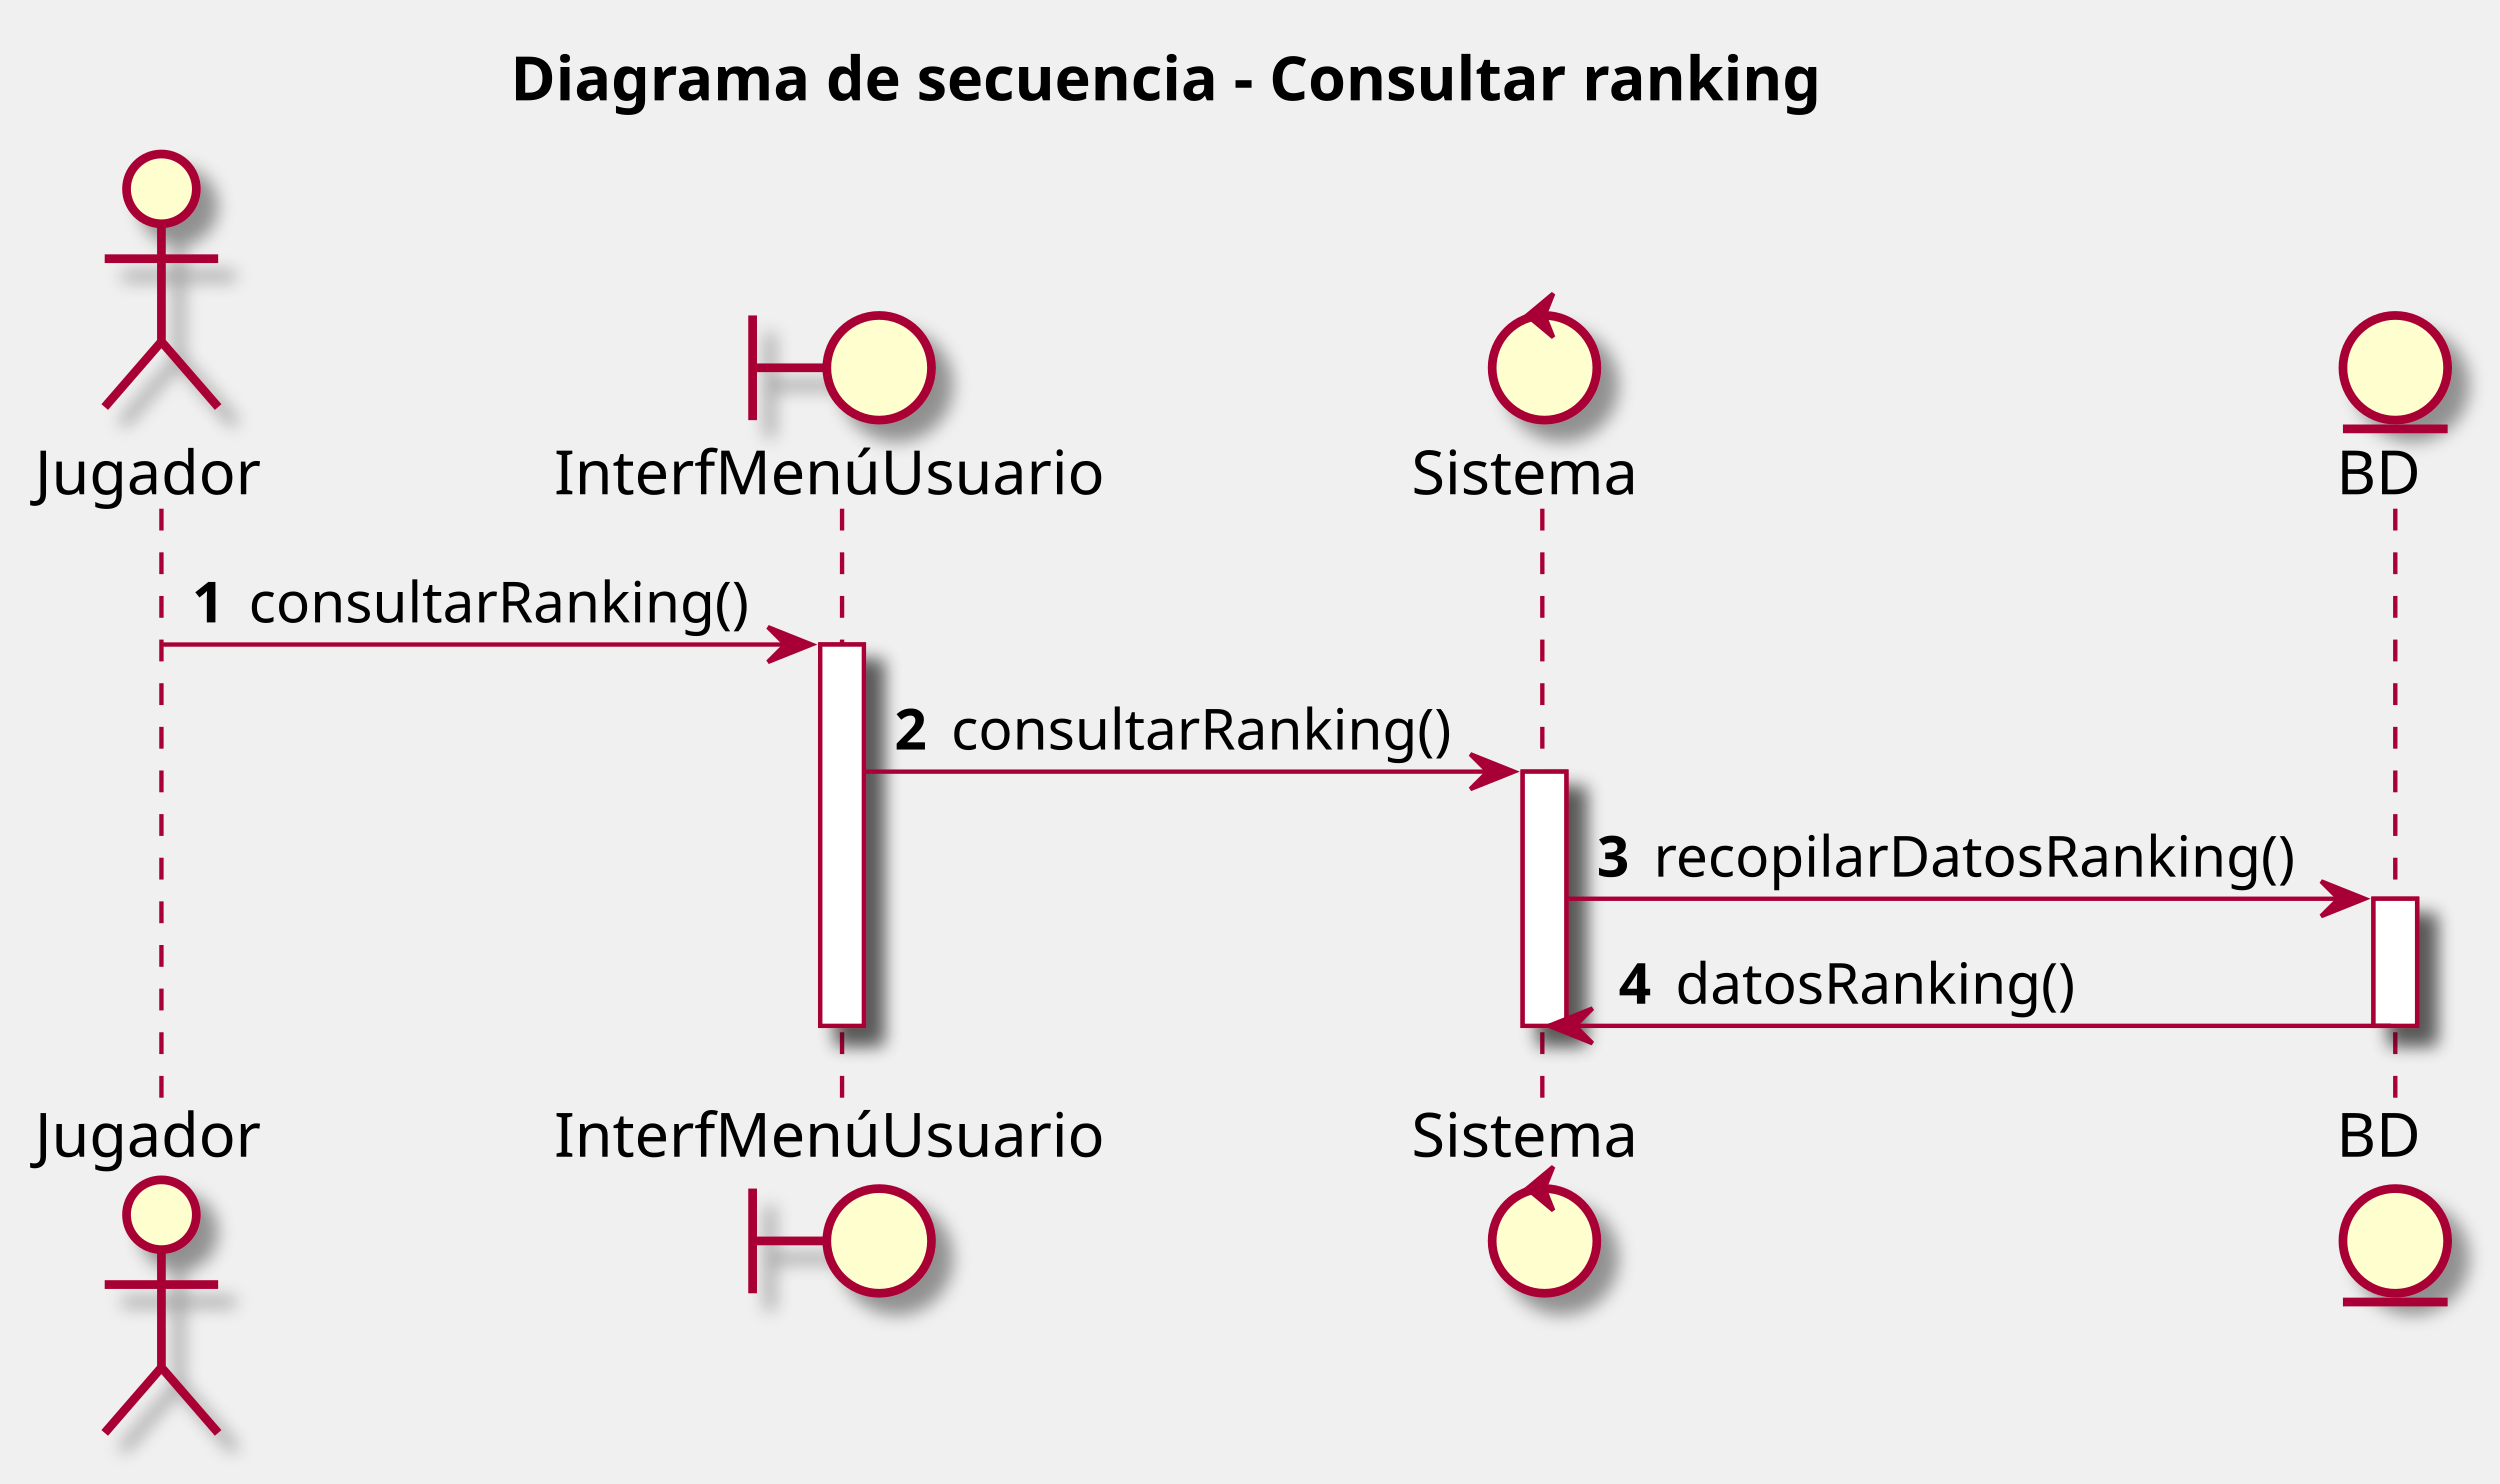
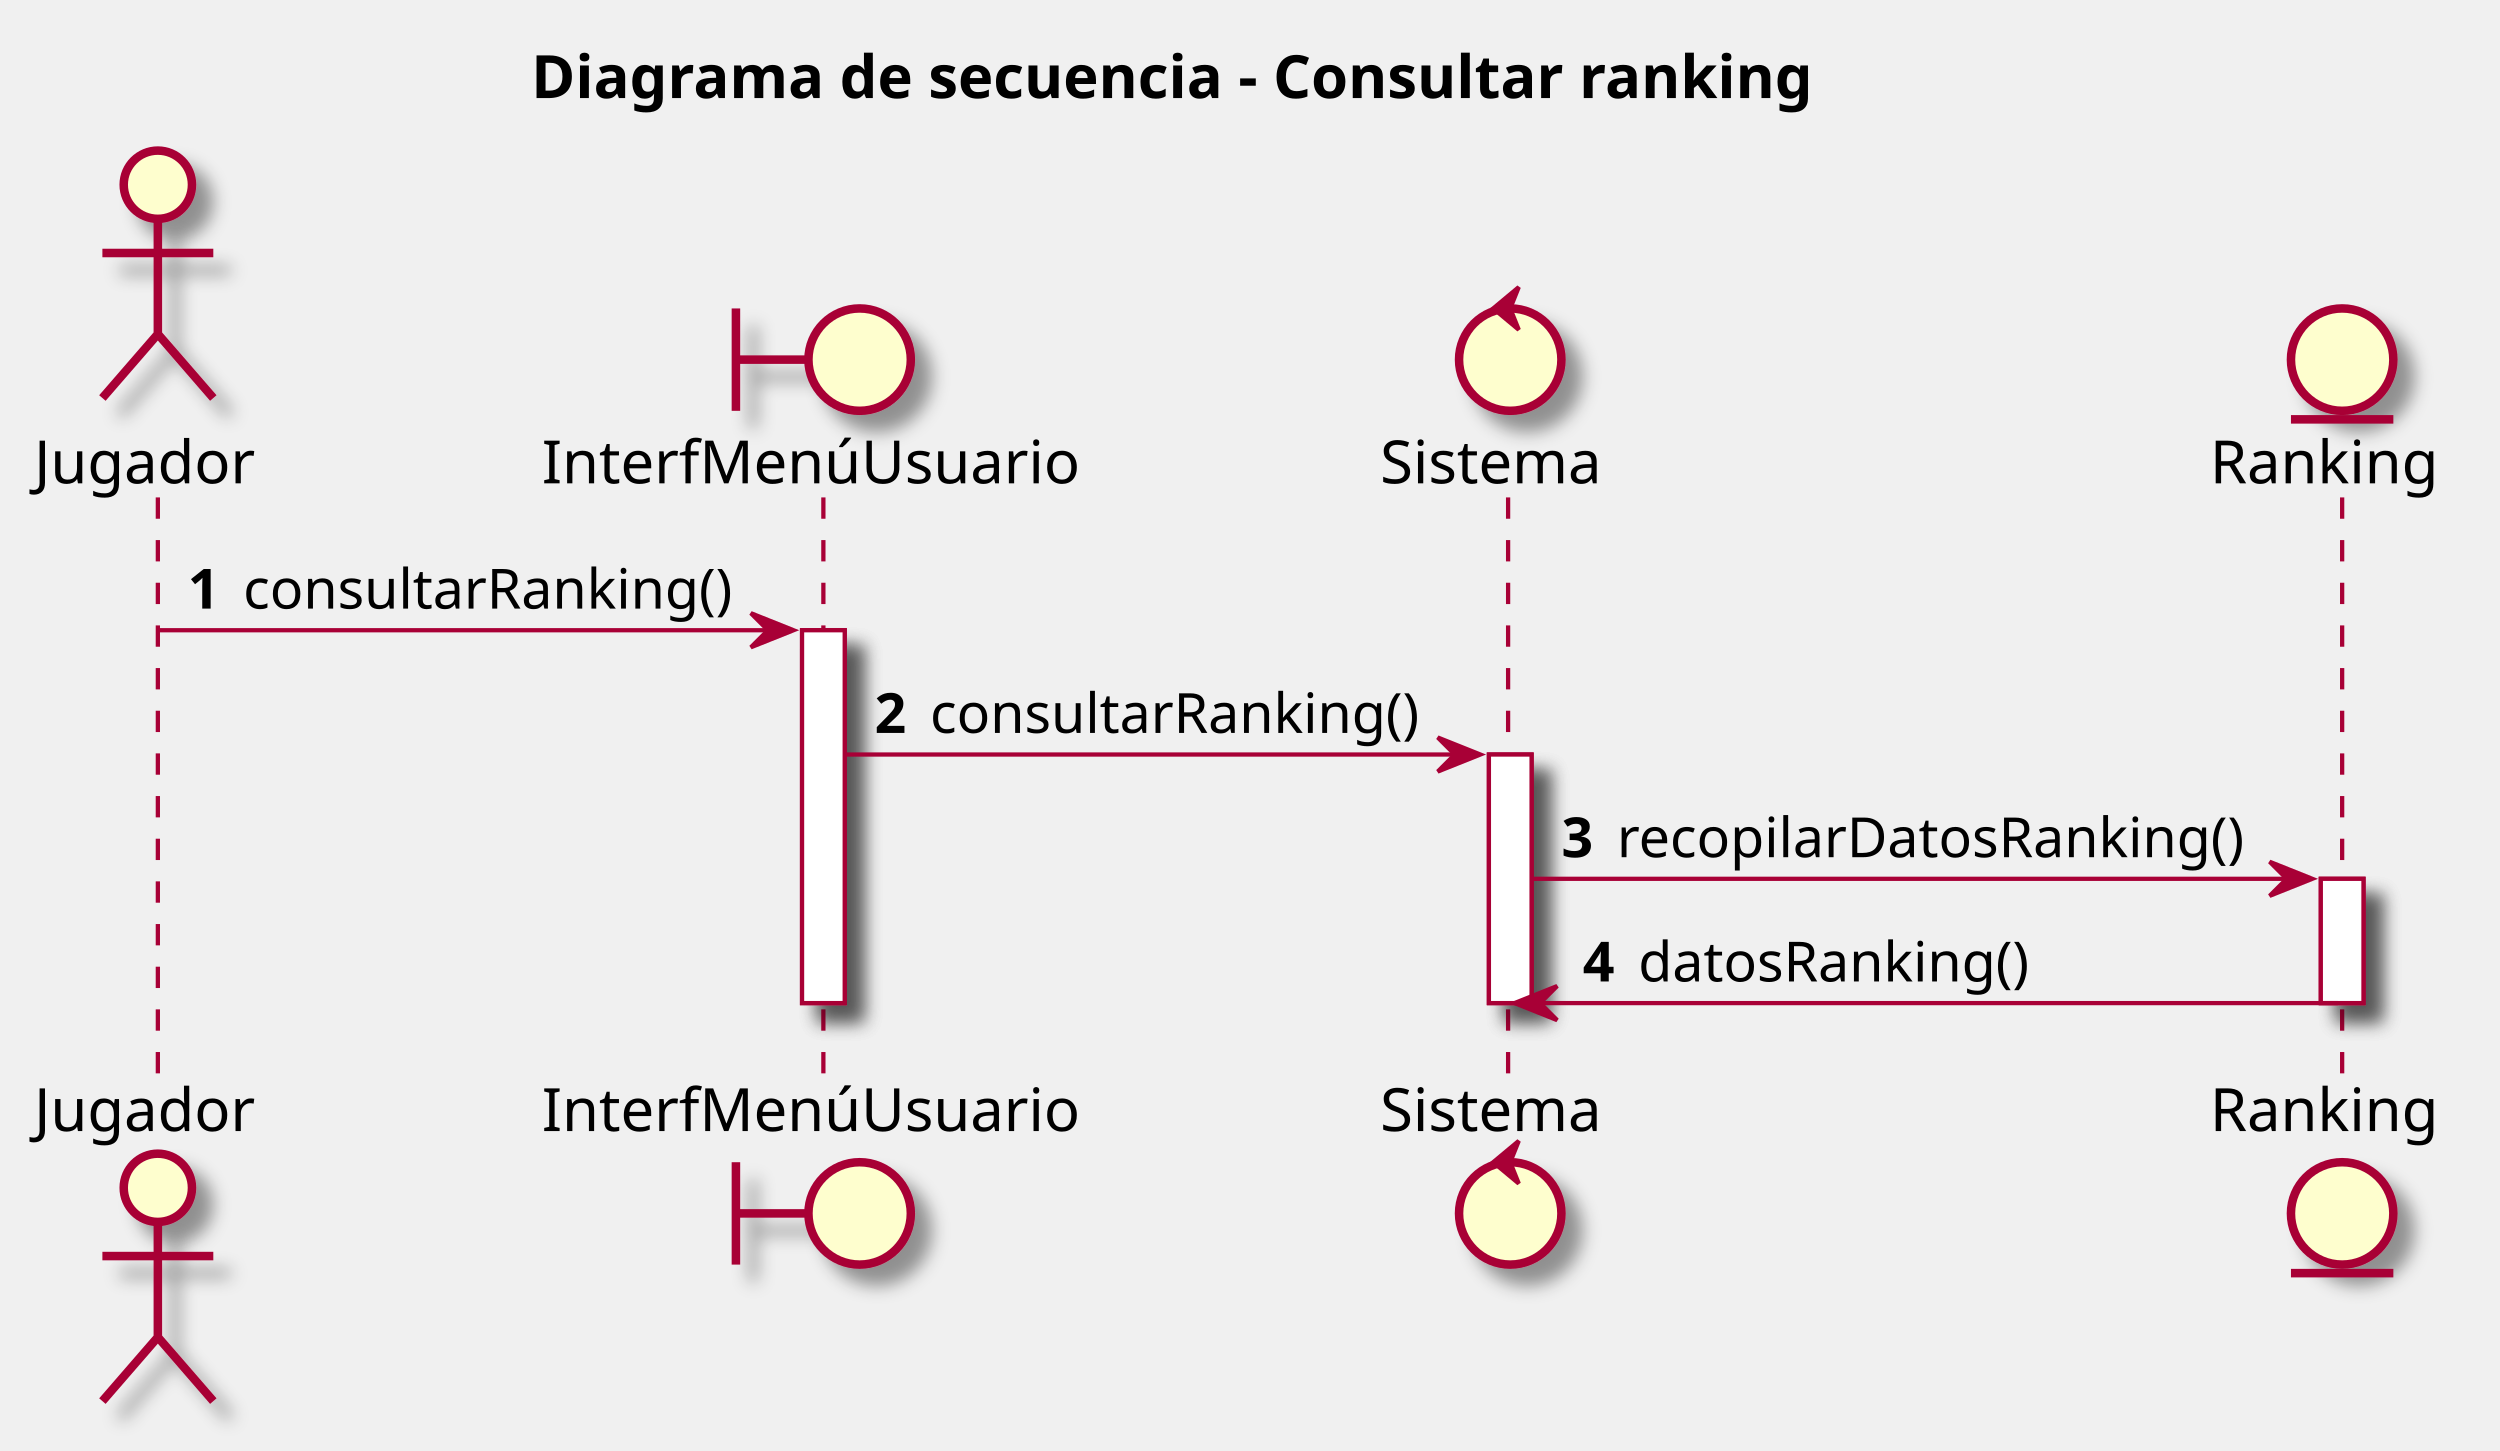
- <svg xmlns="http://www.w3.org/2000/svg" contentScriptType="application/ecmascript" contentStyleType="text/css" height="340px" preserveAspectRatio="none" style="width:573px;height:340px;" version="1.1" viewBox="0 0 573 340" width="573px" zoomAndPan="magnify">
+ <svg xmlns="http://www.w3.org/2000/svg" contentScriptType="application/ecmascript" contentStyleType="text/css" height="340px" preserveAspectRatio="none" style="width:586px;height:340px;" version="1.1" viewBox="0 0 586 340" width="586px" zoomAndPan="magnify">
  <defs>
-     <filter height="300%" id="f1o43cl2m7om1h" width="300%" x="-1" y="-1">
+     <filter height="300%" id="f1lzqhgg3k0nhb" width="300%" x="-1" y="-1">
      <feGaussianBlur result="blurOut" stdDeviation="2.0" />
      <feColorMatrix in="blurOut" result="blurOut2" type="matrix" values="0 0 0 0 0 0 0 0 0 0 0 0 0 0 0 0 0 0 .4 0" />
      <feOffset dx="4.0" dy="4.0" in="blurOut2" result="blurOut3" />
      <feBlend in="SourceGraphic" in2="blurOut3" mode="normal" />
    </filter>
  </defs>
  <g>
-     <text fill="#000000" font-family="sans-serif" font-size="14" font-weight="bold" lengthAdjust="spacingAndGlyphs" textLength="339" x="117" y="22.995">Diagrama de secuencia - Consultar ranking</text>
-     <rect fill="#FFFFFF" filter="url(#f1o43cl2m7om1h)" height="87.398" style="stroke: #A80036; stroke-width: 1.0;" width="10" x="188" y="147.727" />
-     <rect fill="#FFFFFF" filter="url(#f1o43cl2m7om1h)" height="58.266" style="stroke: #A80036; stroke-width: 1.0;" width="10" x="349" y="176.859" />
-     <rect fill="#FFFFFF" filter="url(#f1o43cl2m7om1h)" height="29.133" style="stroke: #A80036; stroke-width: 1.0;" width="10" x="544" y="205.992" />
+     <text fill="#000000" font-family="sans-serif" font-size="14" font-weight="bold" lengthAdjust="spacingAndGlyphs" textLength="339" x="124.5" y="22.995">Diagrama de secuencia - Consultar ranking</text>
+     <rect fill="#FFFFFF" filter="url(#f1lzqhgg3k0nhb)" height="87.398" style="stroke: #A80036; stroke-width: 1.0;" width="10" x="188" y="147.727" />
+     <rect fill="#FFFFFF" filter="url(#f1lzqhgg3k0nhb)" height="58.266" style="stroke: #A80036; stroke-width: 1.0;" width="10" x="349" y="176.859" />
+     <rect fill="#FFFFFF" filter="url(#f1lzqhgg3k0nhb)" height="29.133" style="stroke: #A80036; stroke-width: 1.0;" width="10" x="544" y="205.992" />
    <line style="stroke: #A80036; stroke-width: 1.0; stroke-dasharray: 5.0,5.0;" x1="37" x2="37" y1="116.594" y2="253.125" />
    <line style="stroke: #A80036; stroke-width: 1.0; stroke-dasharray: 5.0,5.0;" x1="193" x2="193" y1="116.594" y2="253.125" />
    <line style="stroke: #A80036; stroke-width: 1.0; stroke-dasharray: 5.0,5.0;" x1="353.5" x2="353.5" y1="116.594" y2="253.125" />
    <line style="stroke: #A80036; stroke-width: 1.0; stroke-dasharray: 5.0,5.0;" x1="549" x2="549" y1="116.594" y2="253.125" />
    <text fill="#000000" font-family="sans-serif" font-size="14" lengthAdjust="spacingAndGlyphs" textLength="52" x="8" y="113.292">Jugador</text>
-     <ellipse cx="37" cy="43.297" fill="#FEFECE" filter="url(#f1o43cl2m7om1h)" rx="8" ry="8" style="stroke: #A80036; stroke-width: 2.0;" />
-     <path d="M37,51.297 L37,78.297 M24,59.297 L50,59.297 M37,78.297 L24,93.297 M37,78.297 L50,93.297 " fill="none" filter="url(#f1o43cl2m7om1h)" style="stroke: #A80036; stroke-width: 2.0;" />
+     <ellipse cx="37" cy="43.297" fill="#FEFECE" filter="url(#f1lzqhgg3k0nhb)" rx="8" ry="8" style="stroke: #A80036; stroke-width: 2.0;" />
+     <path d="M37,51.297 L37,78.297 M24,59.297 L50,59.297 M37,78.297 L24,93.297 M37,78.297 L50,93.297 " fill="none" filter="url(#f1lzqhgg3k0nhb)" style="stroke: #A80036; stroke-width: 2.0;" />
    <text fill="#000000" font-family="sans-serif" font-size="14" lengthAdjust="spacingAndGlyphs" textLength="52" x="8" y="265.12">Jugador</text>
-     <ellipse cx="37" cy="278.422" fill="#FEFECE" filter="url(#f1o43cl2m7om1h)" rx="8" ry="8" style="stroke: #A80036; stroke-width: 2.0;" />
-     <path d="M37,286.422 L37,313.422 M24,294.422 L50,294.422 M37,313.422 L24,328.422 M37,313.422 L50,328.422 " fill="none" filter="url(#f1o43cl2m7om1h)" style="stroke: #A80036; stroke-width: 2.0;" />
+     <ellipse cx="37" cy="278.422" fill="#FEFECE" filter="url(#f1lzqhgg3k0nhb)" rx="8" ry="8" style="stroke: #A80036; stroke-width: 2.0;" />
+     <path d="M37,286.422 L37,313.422 M24,294.422 L50,294.422 M37,313.422 L24,328.422 M37,313.422 L50,328.422 " fill="none" filter="url(#f1lzqhgg3k0nhb)" style="stroke: #A80036; stroke-width: 2.0;" />
    <text fill="#000000" font-family="sans-serif" font-size="14" lengthAdjust="spacingAndGlyphs" textLength="126" x="127" y="113.292">InterfMenúUsuario</text>
-     <path d="M172.5,72.297 L172.5,96.297 M172.5,84.297 L189.5,84.297 " fill="none" filter="url(#f1o43cl2m7om1h)" style="stroke: #A80036; stroke-width: 2.0;" />
-     <ellipse cx="201.5" cy="84.297" fill="#FEFECE" filter="url(#f1o43cl2m7om1h)" rx="12" ry="12" style="stroke: #A80036; stroke-width: 2.0;" />
+     <path d="M172.5,72.297 L172.5,96.297 M172.5,84.297 L189.5,84.297 " fill="none" filter="url(#f1lzqhgg3k0nhb)" style="stroke: #A80036; stroke-width: 2.0;" />
+     <ellipse cx="201.5" cy="84.297" fill="#FEFECE" filter="url(#f1lzqhgg3k0nhb)" rx="12" ry="12" style="stroke: #A80036; stroke-width: 2.0;" />
    <text fill="#000000" font-family="sans-serif" font-size="14" lengthAdjust="spacingAndGlyphs" textLength="126" x="127" y="265.12">InterfMenúUsuario</text>
-     <path d="M172.5,272.422 L172.5,296.422 M172.5,284.422 L189.5,284.422 " fill="none" filter="url(#f1o43cl2m7om1h)" style="stroke: #A80036; stroke-width: 2.0;" />
-     <ellipse cx="201.5" cy="284.422" fill="#FEFECE" filter="url(#f1o43cl2m7om1h)" rx="12" ry="12" style="stroke: #A80036; stroke-width: 2.0;" />
+     <path d="M172.5,272.422 L172.5,296.422 M172.5,284.422 L189.5,284.422 " fill="none" filter="url(#f1lzqhgg3k0nhb)" style="stroke: #A80036; stroke-width: 2.0;" />
+     <ellipse cx="201.5" cy="284.422" fill="#FEFECE" filter="url(#f1lzqhgg3k0nhb)" rx="12" ry="12" style="stroke: #A80036; stroke-width: 2.0;" />
    <text fill="#000000" font-family="sans-serif" font-size="14" lengthAdjust="spacingAndGlyphs" textLength="55" x="323.5" y="113.292">Sistema</text>
-     <ellipse cx="354" cy="84.297" fill="#FEFECE" filter="url(#f1o43cl2m7om1h)" rx="12" ry="12" style="stroke: #A80036; stroke-width: 2.0;" />
+     <ellipse cx="354" cy="84.297" fill="#FEFECE" filter="url(#f1lzqhgg3k0nhb)" rx="12" ry="12" style="stroke: #A80036; stroke-width: 2.0;" />
    <polygon fill="#A80036" points="350,72.297,356,67.297,354,72.297,356,77.297,350,72.297" style="stroke: #A80036; stroke-width: 1.0;" />
    <text fill="#000000" font-family="sans-serif" font-size="14" lengthAdjust="spacingAndGlyphs" textLength="55" x="323.5" y="265.12">Sistema</text>
-     <ellipse cx="354" cy="284.422" fill="#FEFECE" filter="url(#f1o43cl2m7om1h)" rx="12" ry="12" style="stroke: #A80036; stroke-width: 2.0;" />
+     <ellipse cx="354" cy="284.422" fill="#FEFECE" filter="url(#f1lzqhgg3k0nhb)" rx="12" ry="12" style="stroke: #A80036; stroke-width: 2.0;" />
    <polygon fill="#A80036" points="350,272.422,356,267.422,354,272.422,356,277.422,350,272.422" style="stroke: #A80036; stroke-width: 1.0;" />
-     <text fill="#000000" font-family="sans-serif" font-size="14" lengthAdjust="spacingAndGlyphs" textLength="21" x="535.5" y="113.292">BD</text>
-     <ellipse cx="549" cy="84.297" fill="#FEFECE" filter="url(#f1o43cl2m7om1h)" rx="12" ry="12" style="stroke: #A80036; stroke-width: 2.0;" />
+     <text fill="#000000" font-family="sans-serif" font-size="14" lengthAdjust="spacingAndGlyphs" textLength="56" x="518" y="113.292">Ranking</text>
+     <ellipse cx="549" cy="84.297" fill="#FEFECE" filter="url(#f1lzqhgg3k0nhb)" rx="12" ry="12" style="stroke: #A80036; stroke-width: 2.0;" />
    <line style="stroke: #A80036; stroke-width: 2.0;" x1="537" x2="561" y1="98.297" y2="98.297" />
-     <text fill="#000000" font-family="sans-serif" font-size="14" lengthAdjust="spacingAndGlyphs" textLength="21" x="535.5" y="265.12">BD</text>
-     <ellipse cx="549" cy="284.422" fill="#FEFECE" filter="url(#f1o43cl2m7om1h)" rx="12" ry="12" style="stroke: #A80036; stroke-width: 2.0;" />
+     <text fill="#000000" font-family="sans-serif" font-size="14" lengthAdjust="spacingAndGlyphs" textLength="56" x="518" y="265.12">Ranking</text>
+     <ellipse cx="549" cy="284.422" fill="#FEFECE" filter="url(#f1lzqhgg3k0nhb)" rx="12" ry="12" style="stroke: #A80036; stroke-width: 2.0;" />
    <line style="stroke: #A80036; stroke-width: 2.0;" x1="537" x2="561" y1="298.422" y2="298.422" />
-     <rect fill="#FFFFFF" filter="url(#f1o43cl2m7om1h)" height="87.398" style="stroke: #A80036; stroke-width: 1.0;" width="10" x="188" y="147.727" />
-     <rect fill="#FFFFFF" filter="url(#f1o43cl2m7om1h)" height="58.266" style="stroke: #A80036; stroke-width: 1.0;" width="10" x="349" y="176.859" />
-     <rect fill="#FFFFFF" filter="url(#f1o43cl2m7om1h)" height="29.133" style="stroke: #A80036; stroke-width: 1.0;" width="10" x="544" y="205.992" />
+     <rect fill="#FFFFFF" filter="url(#f1lzqhgg3k0nhb)" height="87.398" style="stroke: #A80036; stroke-width: 1.0;" width="10" x="188" y="147.727" />
+     <rect fill="#FFFFFF" filter="url(#f1lzqhgg3k0nhb)" height="58.266" style="stroke: #A80036; stroke-width: 1.0;" width="10" x="349" y="176.859" />
+     <rect fill="#FFFFFF" filter="url(#f1lzqhgg3k0nhb)" height="29.133" style="stroke: #A80036; stroke-width: 1.0;" width="10" x="544" y="205.992" />
    <polygon fill="#A80036" points="176,143.727,186,147.727,176,151.727,180,147.727" style="stroke: #A80036; stroke-width: 1.0;" />
    <line style="stroke: #A80036; stroke-width: 1.0;" x1="37" x2="182" y1="147.727" y2="147.727" />
    <text fill="#000000" font-family="sans-serif" font-size="13" font-weight="bold" lengthAdjust="spacingAndGlyphs" textLength="9" x="44" y="142.661">1</text>
    <text fill="#000000" font-family="sans-serif" font-size="13" lengthAdjust="spacingAndGlyphs" textLength="119" x="57" y="142.661">consultarRanking()</text>
    <polygon fill="#A80036" points="337,172.859,347,176.859,337,180.859,341,176.859" style="stroke: #A80036; stroke-width: 1.0;" />
    <line style="stroke: #A80036; stroke-width: 1.0;" x1="198" x2="343" y1="176.859" y2="176.859" />
    <text fill="#000000" font-family="sans-serif" font-size="13" font-weight="bold" lengthAdjust="spacingAndGlyphs" textLength="9" x="205" y="171.793">2</text>
    <text fill="#000000" font-family="sans-serif" font-size="13" lengthAdjust="spacingAndGlyphs" textLength="119" x="218" y="171.793">consultarRanking()</text>
    <polygon fill="#A80036" points="532,201.992,542,205.992,532,209.992,536,205.992" style="stroke: #A80036; stroke-width: 1.0;" />
    <line style="stroke: #A80036; stroke-width: 1.0;" x1="359" x2="538" y1="205.992" y2="205.992" />
    <text fill="#000000" font-family="sans-serif" font-size="13" font-weight="bold" lengthAdjust="spacingAndGlyphs" textLength="9" x="366" y="200.926">3</text>
    <text fill="#000000" font-family="sans-serif" font-size="13" lengthAdjust="spacingAndGlyphs" textLength="153" x="379" y="200.926">recopilarDatosRanking()</text>
    <polygon fill="#A80036" points="365,231.125,355,235.125,365,239.125,361,235.125" style="stroke: #A80036; stroke-width: 1.0;" />
    <line style="stroke: #A80036; stroke-width: 1.0;" x1="359" x2="548" y1="235.125" y2="235.125" />
    <text fill="#000000" font-family="sans-serif" font-size="13" font-weight="bold" lengthAdjust="spacingAndGlyphs" textLength="9" x="371" y="230.059">4</text>
    <text fill="#000000" font-family="sans-serif" font-size="13" lengthAdjust="spacingAndGlyphs" textLength="96" x="384" y="230.059">datosRanking()</text>
  </g>
</svg>
